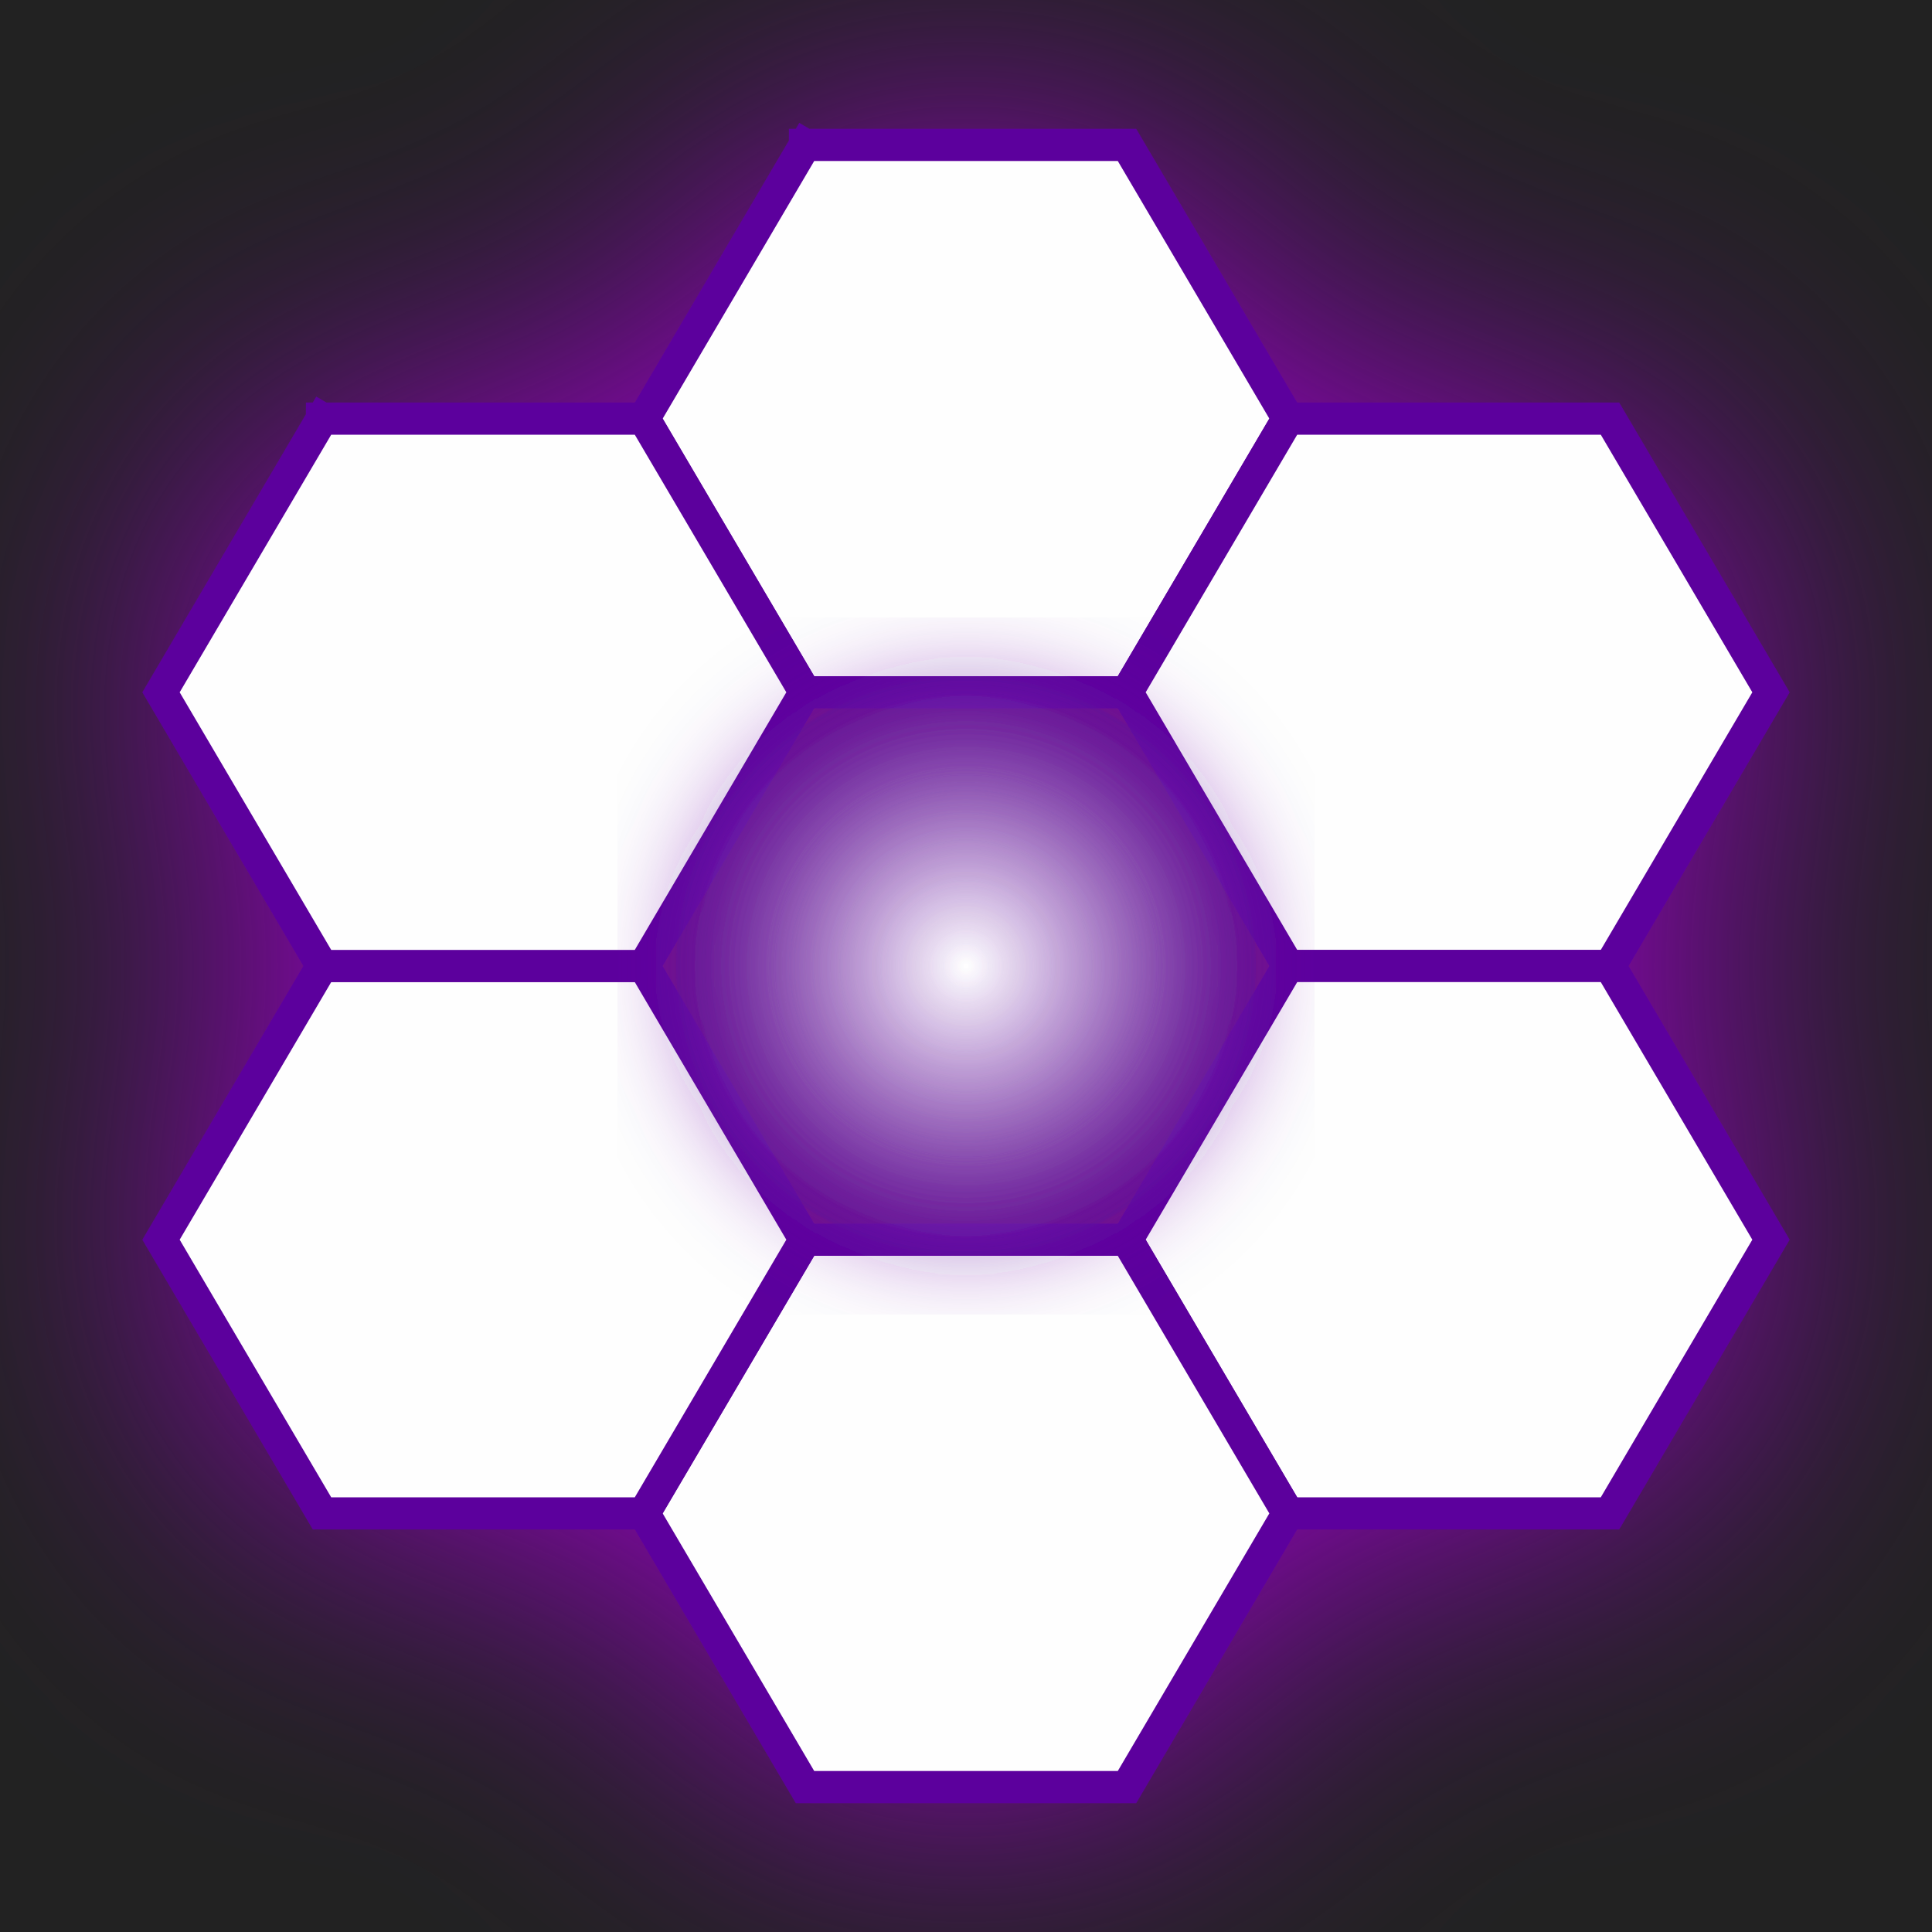
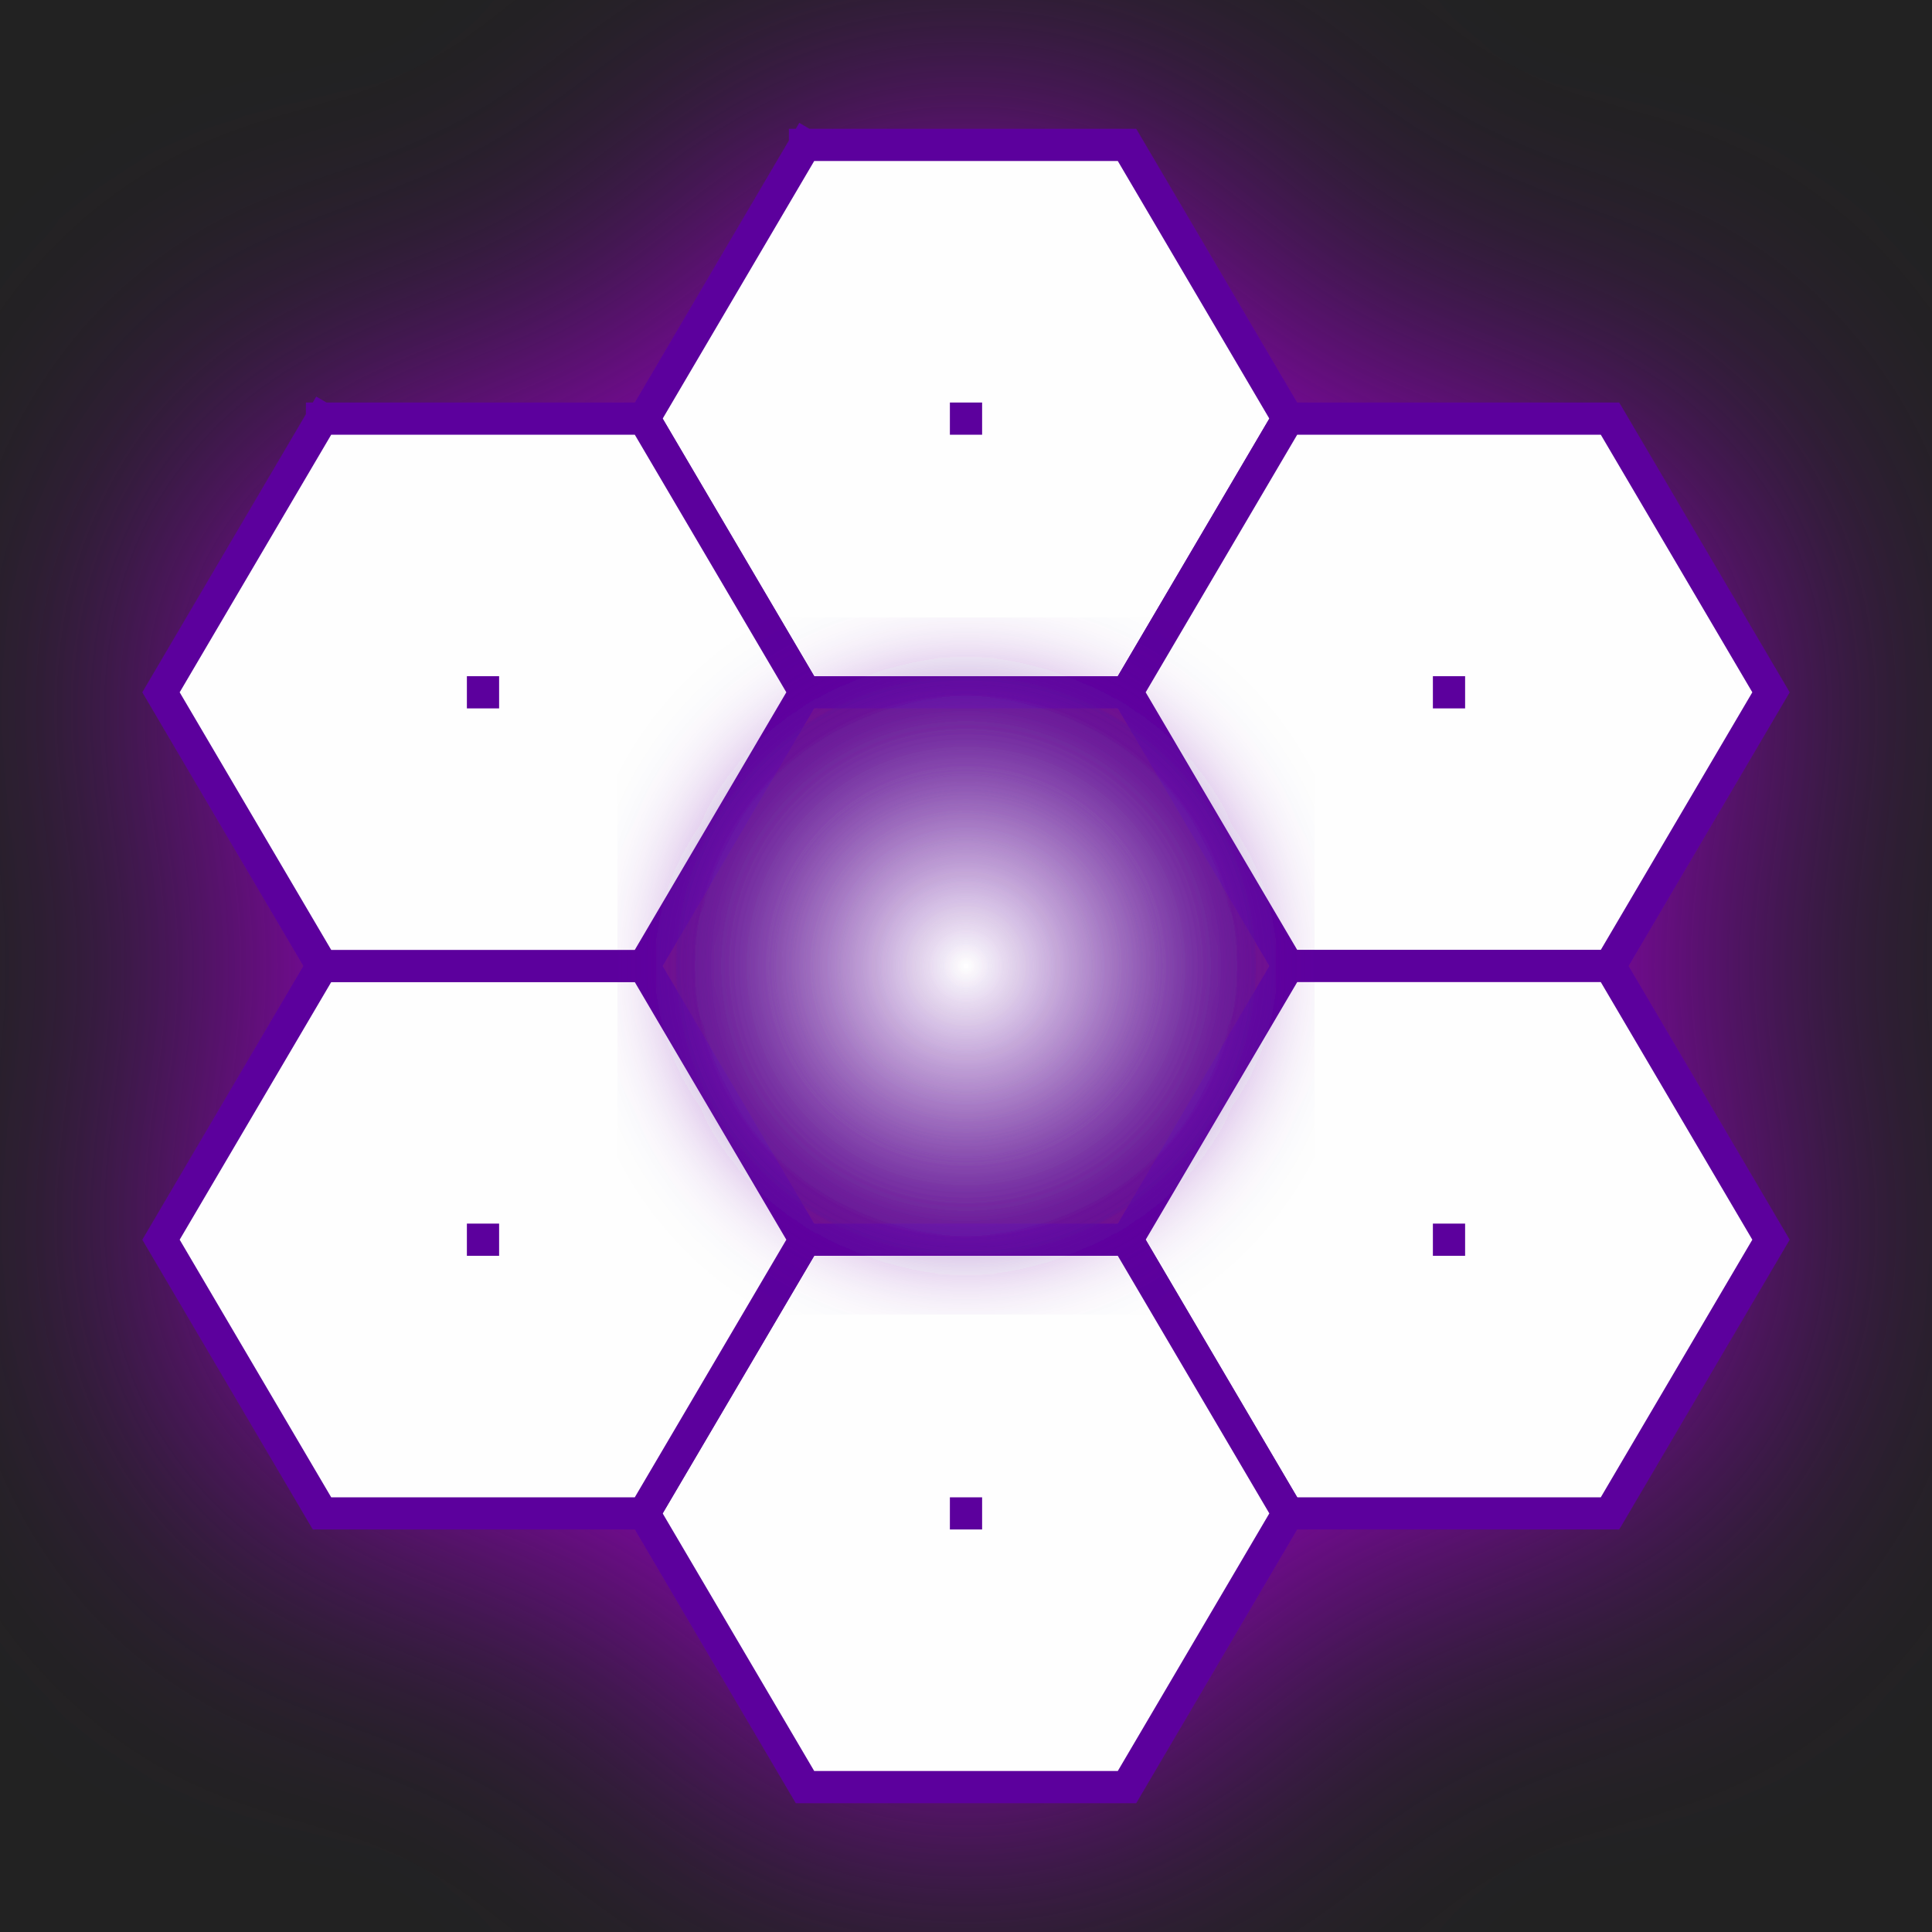
<svg xmlns="http://www.w3.org/2000/svg" width="120" height="120">
  <g id="group-back">
    <rect id="back-global" x="0" y="0" width="120" height="120" fill="#222222" stroke="none" />
  </g>
  <g id="group-hive" stroke-linecap="square" stroke-miterlimit="100" stroke="#5C009D" stroke-width="2" fill="#fefefe" filter="url(#filter-light)">
-     <path id="hive-top" d="M60,60 m-10,-51 l20,0 l10,17 l-10,17 l-20,0 l-10,-17 l10,-17" />
-     <path id="hive-right-top" d="M60,60 m20,-34 l20,0 l10,17 l-10,17 l-20,0 l-10,-17 l10,-17" />
-     <path id="hive-right-bottom" d="M60,60 m20,0 l20,0 l10,17 l-10,17 l-20,0 l-10,-17 l10,-17" />
-     <path id="hive-bottom" d="M60,60 m-10,17 l20,0 l10,17 l-10,17 l-20,0 l-10,-17 l10,-17" />
-     <path id="hive-left-bottom" d="M60,60 m-40,0 l20,0 l10,17 l-10,17 l-20,0 l-10,-17 l10,-17" />
-     <path id="hive-left-top" d="M60,60 m-40,-34 l20,0 l10,17 l-10,17 l-20,0 l-10,-17 l10,-17" />
+     <path id="hive-t" d="M60,26 m-10,-17 l20,0 l10,17 l-10,17 l-20,0 l-10,-17 l10,-17" />
+     <path id="hive-rt" d="M90,43 m-10,-17 l20,0 l10,17 l-10,17 l-20,0 l-10,-17 l10,-17" />
+     <path id="hive-rb" d="M90,77 m-10,-17 l20,0 l10,17 l-10,17 l-20,0 l-10,-17 l10,-17" />
+     <path id="hive-b" d="M60,94 m-10,-17 l20,0 l10,17 l-10,17 l-20,0 l-10,-17 l10,-17" />
+     <path id="hive-lb" d="M30,77 m-10,-17 l20,0 l10,17 l-10,17 l-20,0 l-10,-17 l10,-17" />
+     <path id="hive-lt" d="M30,43 m-10,-17 l20,0 l10,17 l-10,17 l-20,0 l-10,-17 l10,-17" />
  </g>
  <g id="group-title">
    <circle id="title-hole" cx="60" cy="60" r="18" stroke="none" fill="url(#grad-hole)" filter="url(#filter-hole)" />
  </g>
  <defs>
    <filter id="filter-light">
      <feColorMatrix result="colorOut" in="SourceGraphic" values="0.361 0 0 0 0                              0 0 0 0 0                              0 0 0.616 0 0                              0 0 0 1 0" />
      <feGaussianBlur result="blurOut" in="colorOut" stdDeviation="10" />
      <feBlend in="SourceGraphic" in2="blurOut" mode="normal" />
    </filter>
    <filter id="filter-hole">
      <feColorMatrix result="colorOut" in="SourceGraphic" values="1 0 0 0 0                              0 1 0 0 0                              0 0 1 0 0                              0 0 0 1 0" />
      <feGaussianBlur result="blurOut" in="colorOut" stdDeviation="3" />
      <feBlend in="SourceGraphic" in2="blurOut" mode="normal" />
    </filter>
    <radialGradient id="grad-hole" fx="50%" fy="50%">
      <stop offset="0%" style="stop-color:#ffffff;stop-opacity:1" />
      <stop offset="100%" style="stop-color:#5C009D;stop-opacity:0.382" />
    </radialGradient>
  </defs>
</svg>
